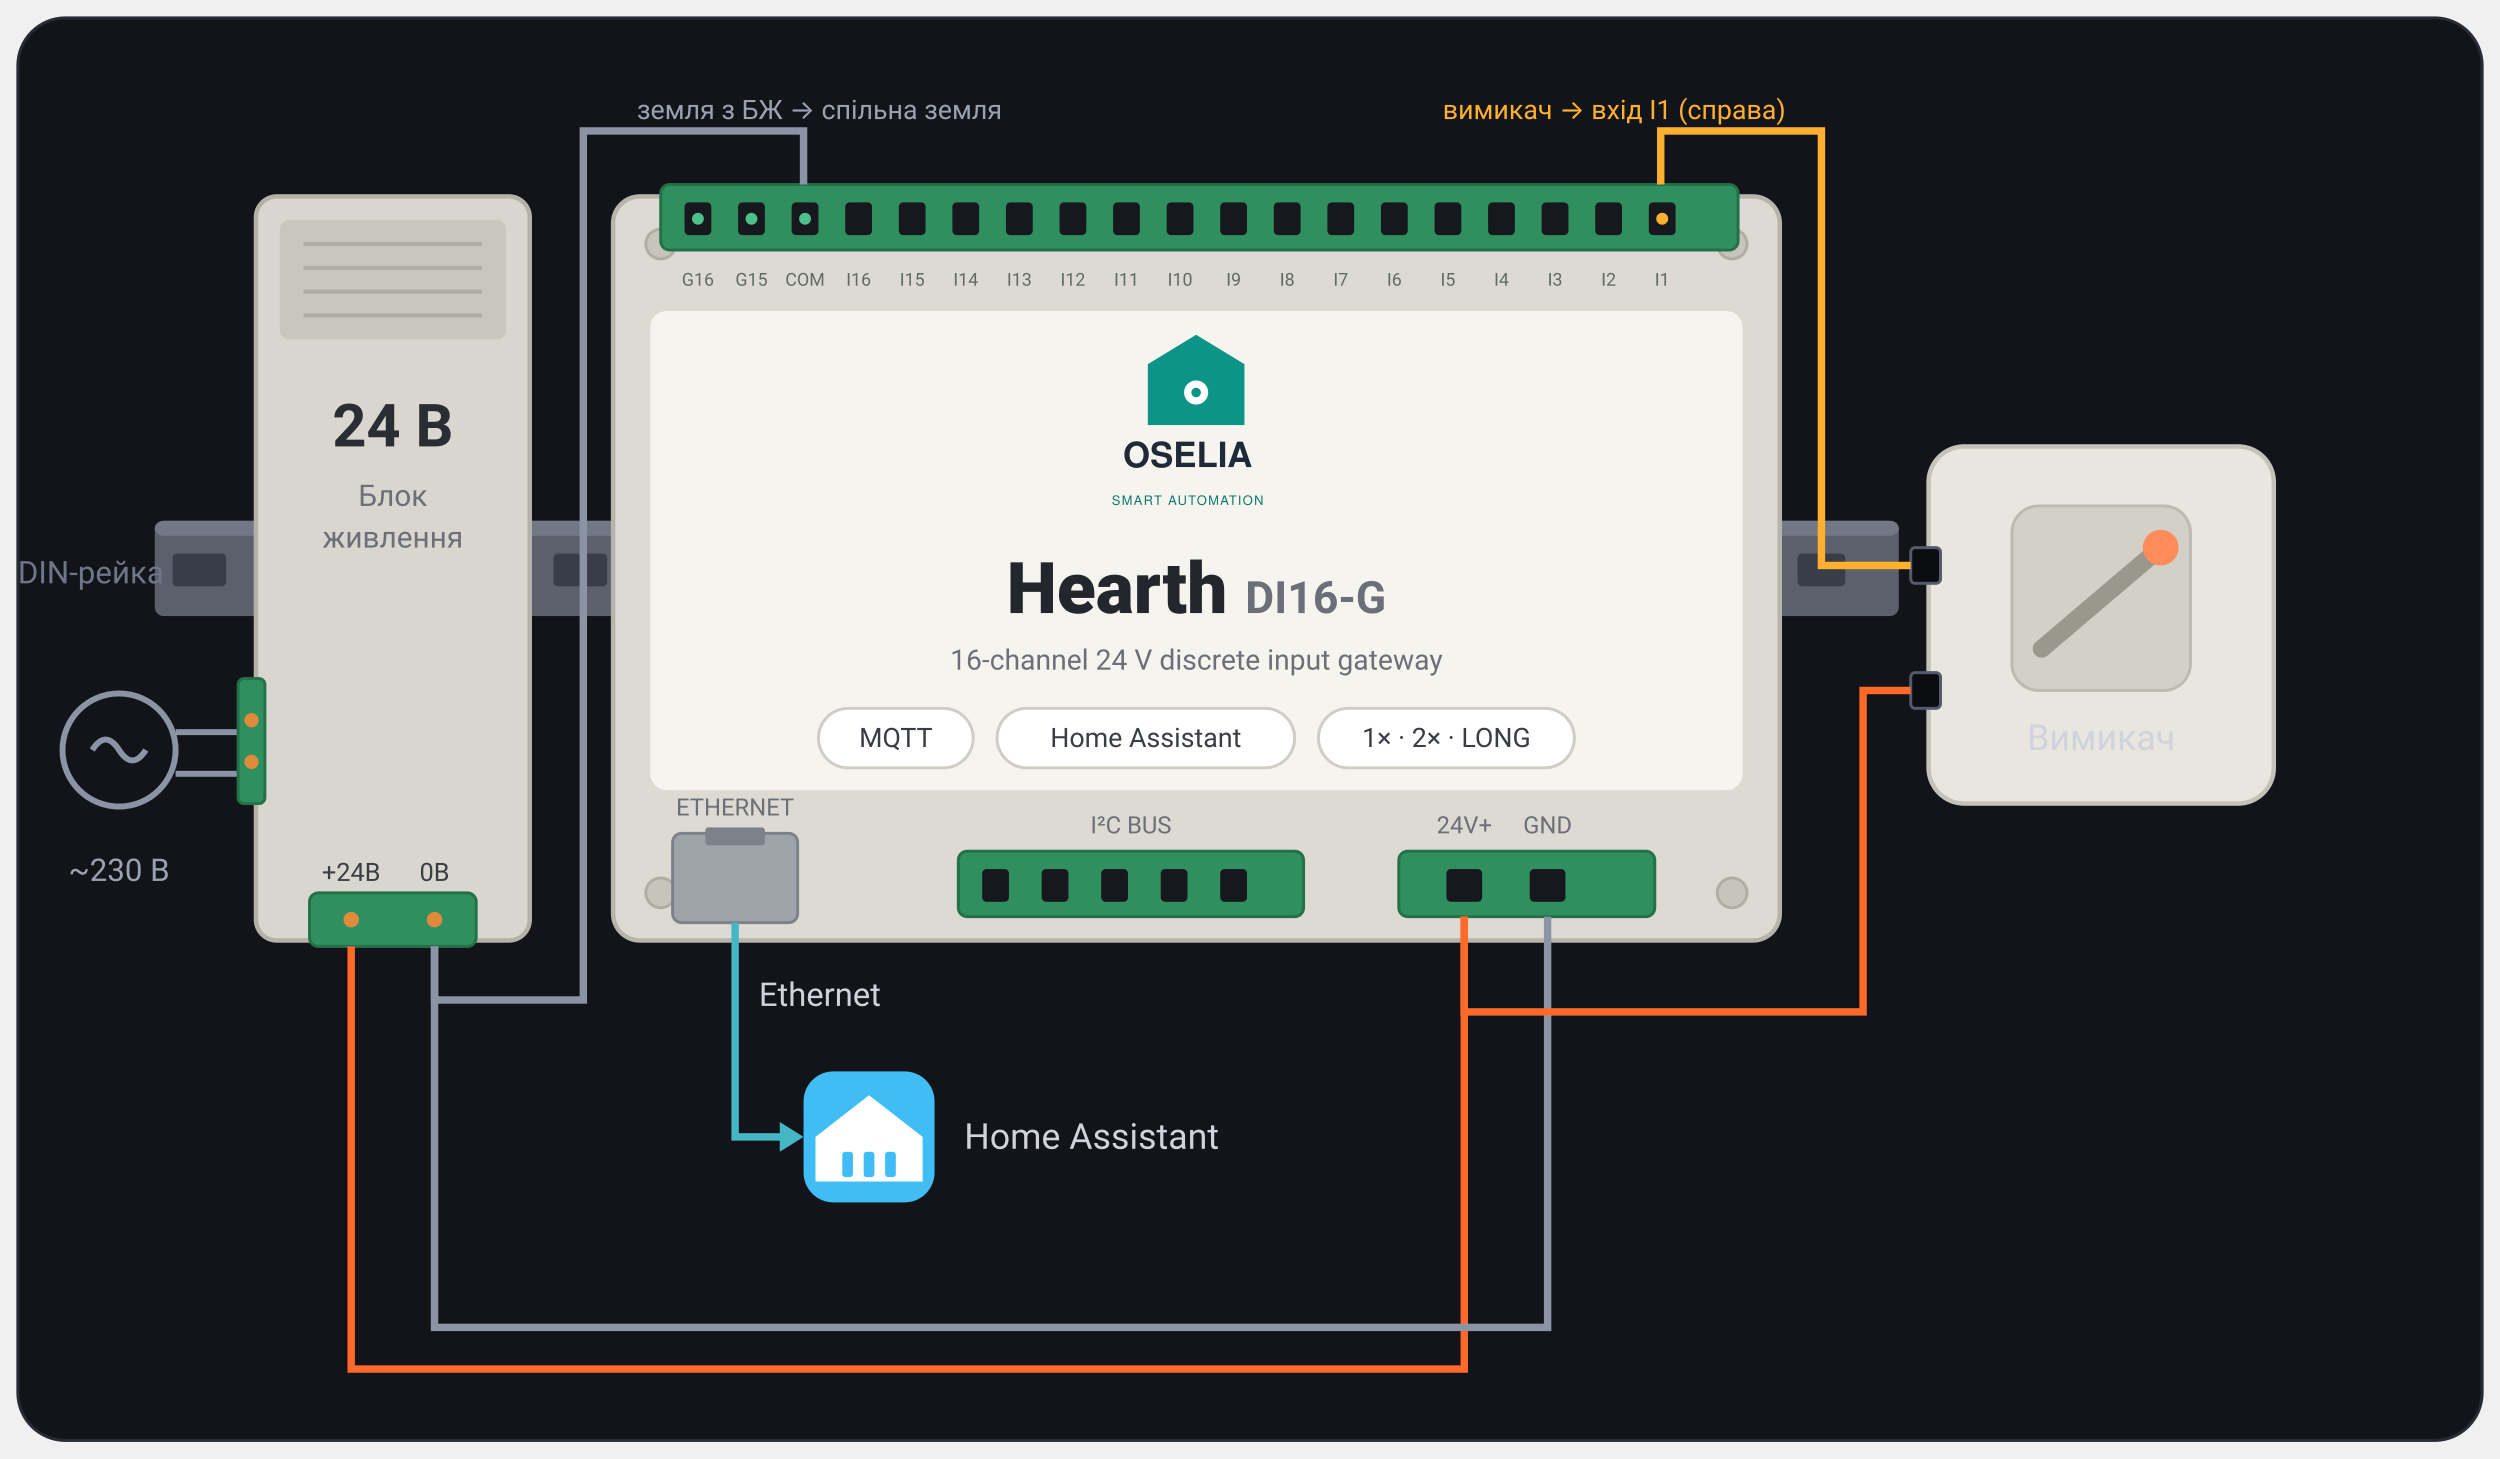
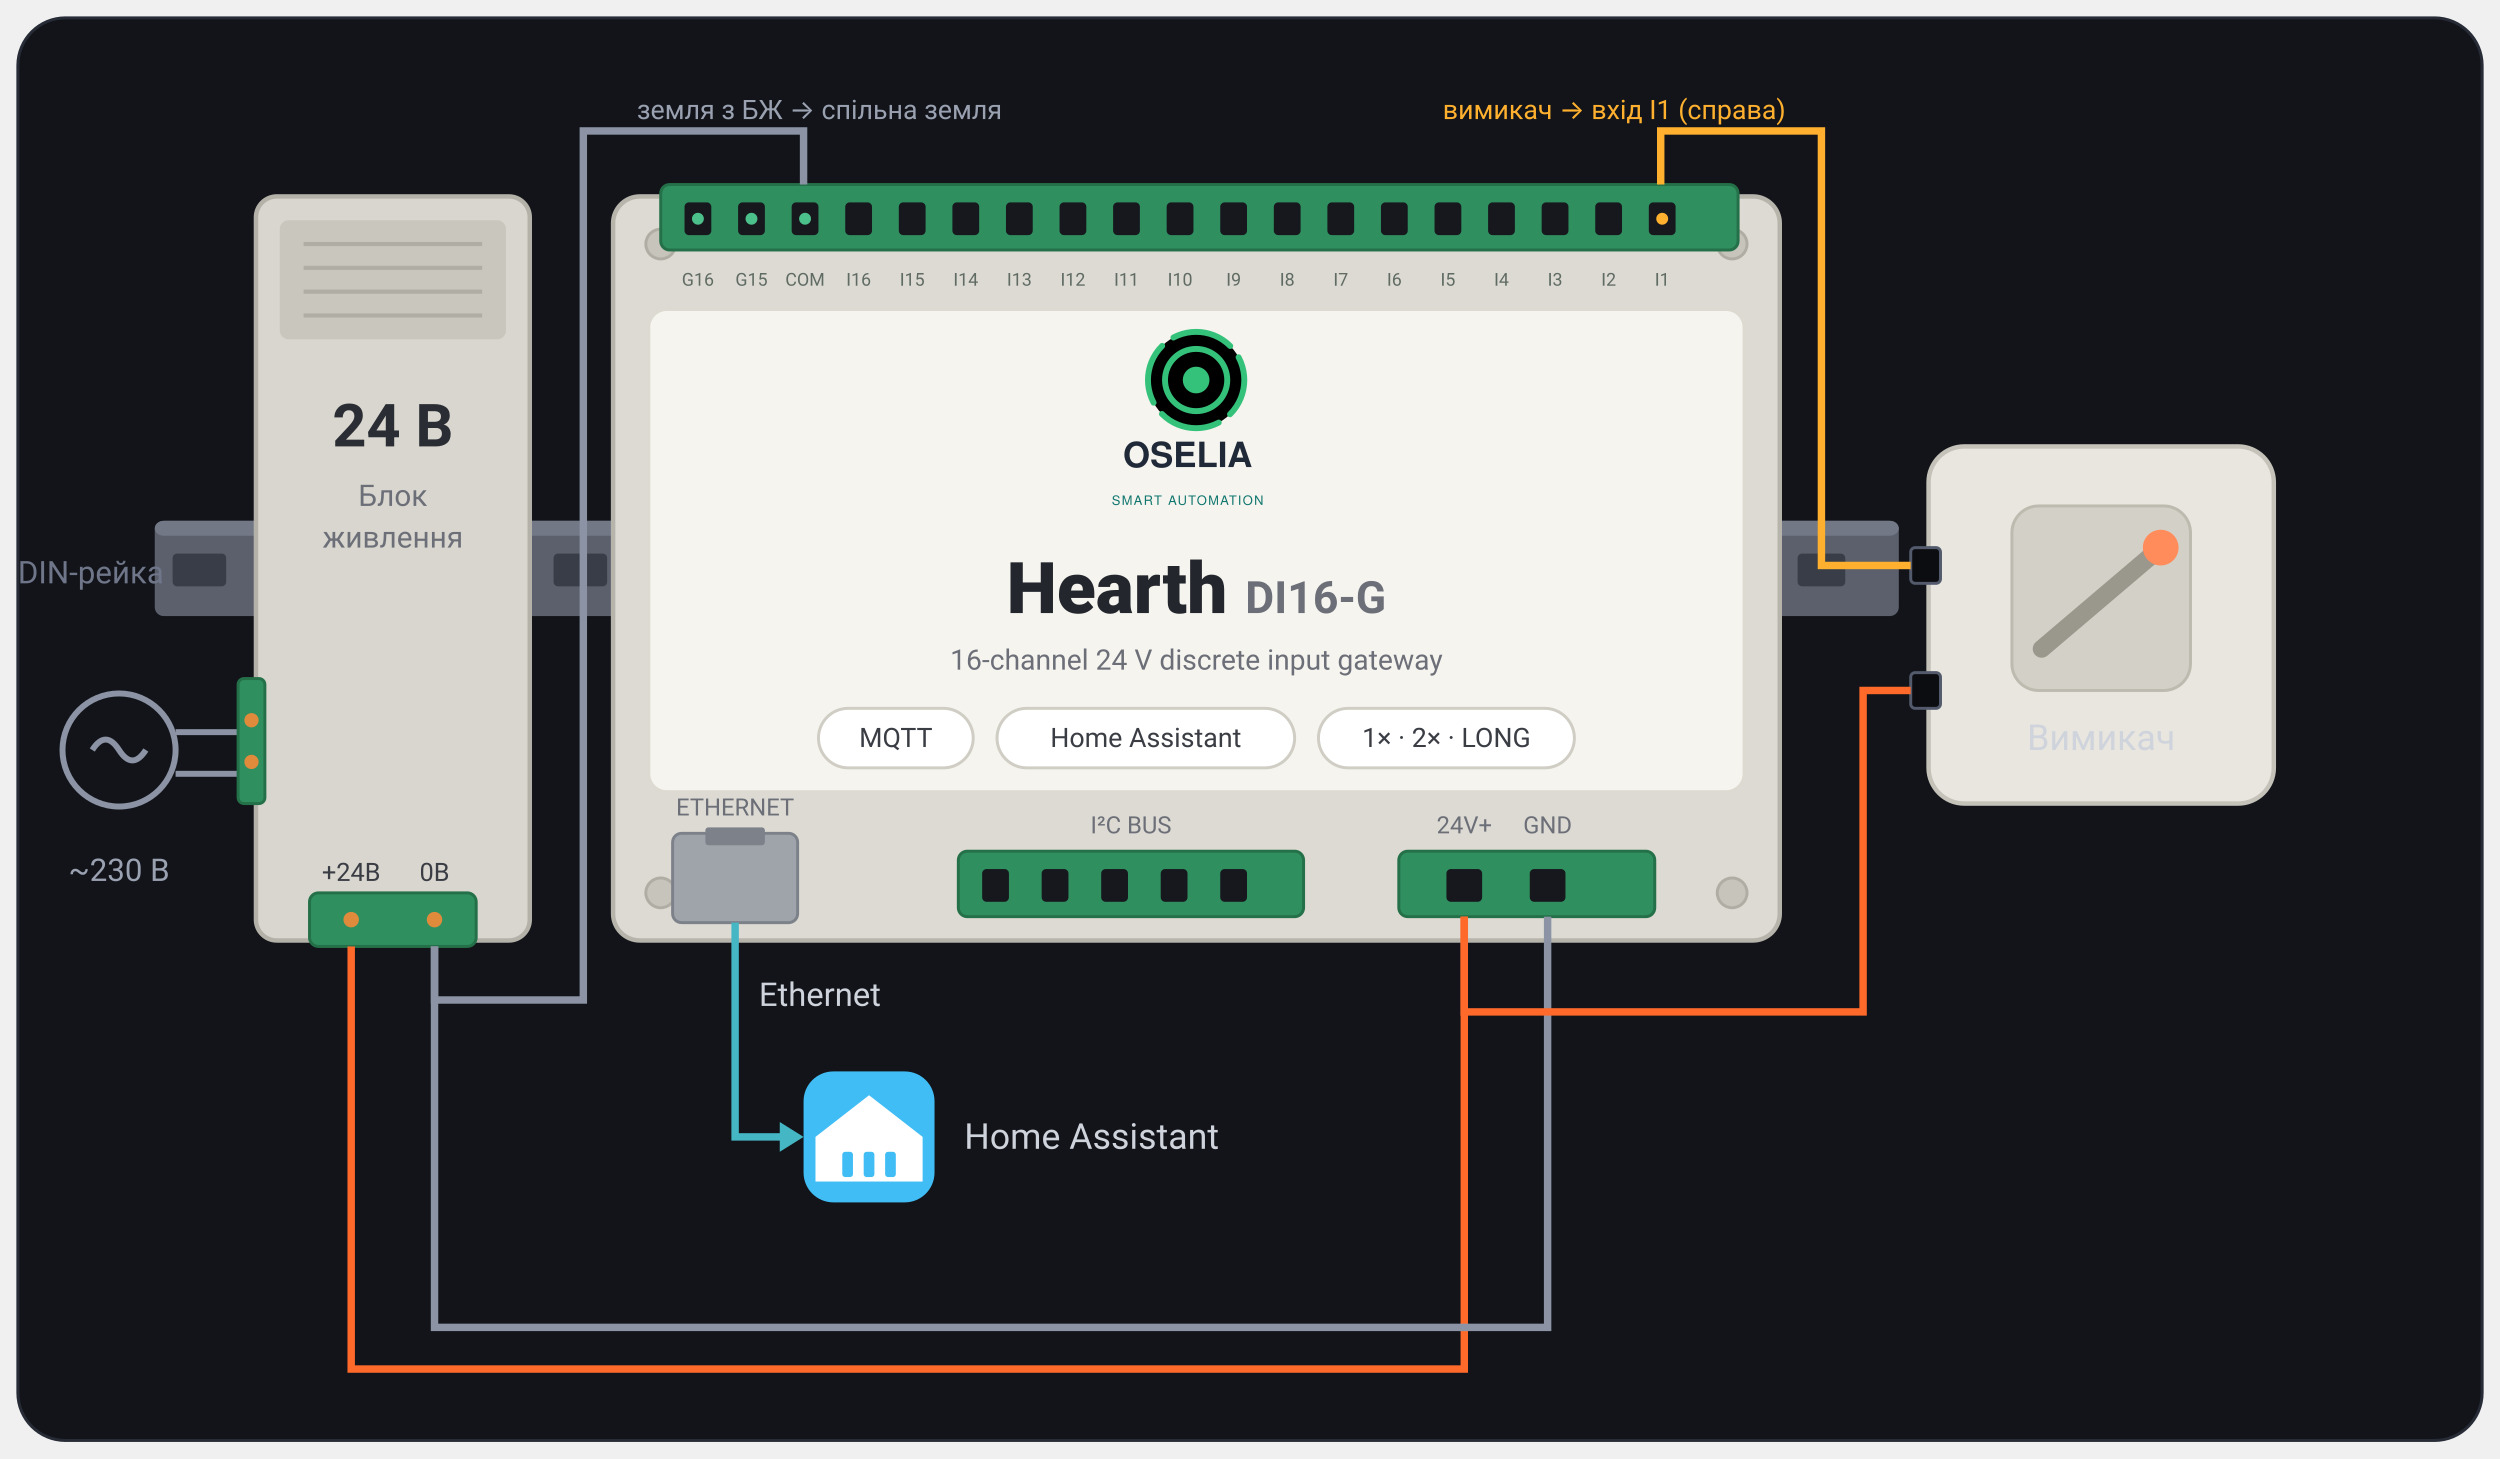
<svg xmlns="http://www.w3.org/2000/svg" viewBox="0 0 840 490" role="img" aria-label="Блок живлення 24 В, шлюз OSELIA Hearth DI16-G і вимикач на DIN-рейці, під'єднані до Home Assistant" font-family="ui-sans-serif, system-ui, -apple-system, Segoe UI, Roboto, sans-serif">
  <rect x="6" y="6" width="828" height="478" rx="16" fill="#121419" stroke="#262b36" />
  <g>
    <rect x="52" y="175" width="586" height="32" rx="3" fill="#5b606c" />
    <rect x="52" y="175" width="586" height="5" rx="3" fill="#727885" />
    <g fill="#383d47">
      <rect x="58" y="186" width="18" height="11" rx="1.5" />
      <rect x="186" y="186" width="18" height="11" rx="1.5" />
      <rect x="604" y="186" width="16" height="11" rx="1.5" />
    </g>
    <text x="6" y="196" font-size="10.5" fill="#6f7689">DIN-рейка</text>
  </g>
  <g>
    <circle cx="40" cy="252" r="19" fill="none" stroke="#8b93a5" stroke-width="2" />
    <path d="M31 252 q4.5 -7 9 0 t9 0" fill="none" stroke="#8b93a5" stroke-width="2" />
    <text x="40" y="296" font-size="10.5" fill="#9aa1b1" text-anchor="middle">~230 В</text>
    <path d="M59 246 H82" stroke="#8b93a5" stroke-width="2" />
    <path d="M59 260 H82" stroke="#8b93a5" stroke-width="2" />
  </g>
  <g>
    <rect x="86" y="66" width="92" height="250" rx="7" fill="#d8d6ce" stroke="#b4b2a8" stroke-width="1.5" />
    <rect x="94" y="74" width="76" height="40" rx="3" fill="#c8c6bd" />
    <g stroke="#b0aea4" stroke-width="1.4">
      <path d="M102 82 H162" />
      <path d="M102 90 H162" />
      <path d="M102 98 H162" />
      <path d="M102 106 H162" />
    </g>
    <text x="132" y="150" font-size="20" font-weight="700" fill="#2a2d33" text-anchor="middle">24 В</text>
    <text x="132" y="170" font-size="10" fill="#6c6f78" text-anchor="middle">Блок</text>
    <text x="132" y="184" font-size="10" fill="#6c6f78" text-anchor="middle">живлення</text>
    <rect x="80" y="228" width="9" height="42" rx="2" fill="#2f8f5f" stroke="#247048" />
    <circle cx="84.5" cy="242" r="2.4" fill="#e08a3c" />
    <circle cx="84.5" cy="256" r="2.4" fill="#e08a3c" />
    <rect x="104" y="300" width="56" height="18" rx="3" fill="#2f8f5f" stroke="#247048" />
    <circle cx="118" cy="309" r="2.6" fill="#e08a3c" />
    <circle cx="146" cy="309" r="2.6" fill="#e08a3c" />
    <text x="118" y="296" font-size="8.5" fill="#3a3d44" text-anchor="middle">+24В</text>
    <text x="146" y="296" font-size="8.5" fill="#3a3d44" text-anchor="middle">0В</text>
  </g>
  <g>
    <rect x="206" y="66" width="392" height="250" rx="9" fill="#dcdad2" stroke="#b6b4ab" stroke-width="1.5" />
    <g fill="#c6c4bb" stroke="#b0aea4">
      <circle cx="222" cy="82" r="5" />
      <circle cx="582" cy="82" r="5" />
      <circle cx="222" cy="300" r="5" />
      <circle cx="582" cy="300" r="5" />
    </g>
    <rect x="222" y="62" width="362" height="22" rx="3" fill="#2f8f5f" stroke="#247048" />
    <g fill="#16181d">
      <rect x="230" y="68" width="9" height="11" rx="1.5" />
      <rect x="248" y="68" width="9" height="11" rx="1.5" />
      <rect x="266" y="68" width="9" height="11" rx="1.5" />
      <rect x="284" y="68" width="9" height="11" rx="1.5" />
      <rect x="302" y="68" width="9" height="11" rx="1.5" />
      <rect x="320" y="68" width="9" height="11" rx="1.5" />
      <rect x="338" y="68" width="9" height="11" rx="1.5" />
      <rect x="356" y="68" width="9" height="11" rx="1.5" />
      <rect x="374" y="68" width="9" height="11" rx="1.5" />
      <rect x="392" y="68" width="9" height="11" rx="1.5" />
      <rect x="410" y="68" width="9" height="11" rx="1.5" />
      <rect x="428" y="68" width="9" height="11" rx="1.5" />
      <rect x="446" y="68" width="9" height="11" rx="1.5" />
      <rect x="464" y="68" width="9" height="11" rx="1.5" />
      <rect x="482" y="68" width="9" height="11" rx="1.5" />
      <rect x="500" y="68" width="9" height="11" rx="1.5" />
      <rect x="518" y="68" width="9" height="11" rx="1.5" />
      <rect x="536" y="68" width="9" height="11" rx="1.5" />
      <rect x="554" y="68" width="9" height="11" rx="1.5" />
    </g>
    <g fill="#4cc08a">
      <circle cx="234.5" cy="73.5" r="2" />
      <circle cx="252.5" cy="73.5" r="2" />
      <circle cx="270.5" cy="73.5" r="2" />
    </g>
    <circle cx="558.5" cy="73.5" r="2" fill="#ffb02e" />
    <g font-size="6" fill="#5f6b63" text-anchor="middle">
      <text x="234.5" y="96">G16</text>
      <text x="252.5" y="96">G15</text>
      <text x="270.5" y="96">COM</text>
      <text x="288.5" y="96">I16</text>
      <text x="306.5" y="96">I15</text>
      <text x="324.5" y="96">I14</text>
      <text x="342.5" y="96">I13</text>
      <text x="360.5" y="96">I12</text>
      <text x="378.5" y="96">I11</text>
      <text x="396.5" y="96">I10</text>
      <text x="414.5" y="96">I9</text>
      <text x="432.5" y="96">I8</text>
      <text x="450.5" y="96">I7</text>
      <text x="468.5" y="96">I6</text>
      <text x="486.5" y="96">I5</text>
      <text x="504.5" y="96">I4</text>
      <text x="522.5" y="96">I3</text>
      <text x="540.5" y="96">I2</text>
      <text x="558.5" y="96">I1</text>
    </g>
    <rect x="218" y="104" width="368" height="162" rx="6" fill="#f5f4ef" stroke="#dcdad1" />
    <svg x="342" y="110" width="120" height="61" viewBox="0 53 92 49" preserveAspectRatio="xMidYMid meet">
      <g transform="matrix(1 0 0 -1 0 172.91)">
-         <path d="M32.88,93.54 L58.96,93.54 L58.96,109.98 L45.92,117.92 L32.88,109.98 Z " fill="#0d9488" />
-         <circle cx="45.92" cy="102.33" r="3.26" fill="#ffffff" />
-         <circle cx="45.92" cy="102.33" r="1.28" fill="#0d9488" />
+         <circle cx="45.92" cy="105.7" r="13" stroke="#34c27a" stroke-width="1.6" stroke-dasharray="16.6 3.8" stroke-linecap="round" transform="rotate(-45 45.92 105.7)" />
+         <circle cx="45.92" cy="105.7" r="8.4" stroke="#34c27a" stroke-width="1.6" />
+         <circle cx="45.92" cy="105.7" r="3.6" fill="#34c27a" />
        <text transform="translate(26.17,82.20) scale(1,-1)" font-family="Helvetica, Arial, sans-serif" font-weight="bold" font-size="9.40" fill="#1f2937">OSELIA</text>
        <text transform="translate(23.14,72.00) scale(1,-1)" font-family="Helvetica, Arial, sans-serif" font-weight="normal" font-size="3.50" letter-spacing="0.35" fill="#0f766e">SMART AUTOMATION</text>
      </g>
    </svg>
    <text x="402" y="206" font-size="24" font-weight="800" fill="#23262c" text-anchor="middle">Hearth <tspan font-size="15" font-weight="600" fill="#6c6f78">DI16-G</tspan>
    </text>
    <text x="402" y="225" font-size="9.5" fill="#6c6f78" text-anchor="middle">16-channel 24 V discrete input gateway</text>
    <g font-size="9" fill="#3a3d44" text-anchor="middle">
      <rect x="275" y="238" width="52" height="20" rx="10" fill="#fff" stroke="#cfcdc4" />
      <text x="301" y="251">MQTT</text>
      <rect x="335" y="238" width="100" height="20" rx="10" fill="#fff" stroke="#cfcdc4" />
      <text x="385" y="251">Home Assistant</text>
      <rect x="443" y="238" width="86" height="20" rx="10" fill="#fff" stroke="#cfcdc4" />
      <text x="486" y="251">1× · 2× · LONG</text>
    </g>
    <rect x="226" y="280" width="42" height="30" rx="3" fill="#9fa4ab" stroke="#7d828a" />
    <rect x="237" y="278" width="20" height="6" rx="1" fill="#7d828a" />
    <text x="247" y="274" font-size="8" fill="#6c6f78" text-anchor="middle">ETHERNET</text>
    <rect x="322" y="286" width="116" height="22" rx="3" fill="#2f8f5f" stroke="#247048" />
    <g fill="#16181d">
      <rect x="330" y="292" width="9" height="11" rx="1.5" />
      <rect x="350" y="292" width="9" height="11" rx="1.5" />
      <rect x="370" y="292" width="9" height="11" rx="1.5" />
      <rect x="390" y="292" width="9" height="11" rx="1.5" />
      <rect x="410" y="292" width="9" height="11" rx="1.5" />
    </g>
    <text x="380" y="280" font-size="8" fill="#6c6f78" text-anchor="middle">I²C BUS</text>
    <rect x="470" y="286" width="86" height="22" rx="3" fill="#2f8f5f" stroke="#247048" />
    <g fill="#16181d">
      <rect x="486" y="292" width="12" height="11" rx="1.5" />
      <rect x="514" y="292" width="12" height="11" rx="1.5" />
    </g>
    <text x="492" y="280" font-size="8" fill="#6c6f78" text-anchor="middle">24V+</text>
    <text x="520" y="280" font-size="8" fill="#6c6f78" text-anchor="middle">GND</text>
  </g>
  <g>
    <rect x="648" y="150" width="116" height="120" rx="12" fill="#e8e6df" stroke="#c4c2b9" stroke-width="1.5" />
    <rect x="676" y="170" width="60" height="62" rx="9" fill="#d3d0c7" stroke="#bdbab0" />
    <path d="M686 218 L726 184" stroke="#9a978d" stroke-width="6" stroke-linecap="round" />
    <circle cx="726" cy="184" r="6" fill="#ff8c5a" />
    <text x="706" y="252" font-size="12" fill="#cfd3dc" text-anchor="middle">Вимикач</text>
    <rect x="642" y="184" width="10" height="12" rx="1.5" fill="#0c0d11" stroke="#525a6b" />
    <rect x="642" y="226" width="10" height="12" rx="1.5" fill="#0c0d11" stroke="#525a6b" />
  </g>
  <g>
    <rect x="270" y="360" width="44" height="44" rx="10" fill="#41bdf5" />
    <path d="M292 368 L310 382 L310 397 L274 397 L274 382 Z" fill="#fff" />
    <g fill="#41bdf5">
      <rect x="283" y="387" width="3.6" height="8.5" rx="1" />
      <rect x="290.2" y="387" width="3.6" height="8.5" rx="1" />
      <rect x="297.4" y="387" width="3.6" height="8.5" rx="1" />
    </g>
    <text x="324" y="386" font-size="12" fill="#cfd3dc">Home Assistant</text>
  </g>
  <path d="M118 318 V460 H492 V308" fill="none" stroke="#ff6a2b" stroke-width="2.5" />
  <path d="M146 318 V446 H520 V308" fill="none" stroke="#8b93a5" stroke-width="2.5" />
  <path d="M492 308 V340 H626 V232 H642" fill="none" stroke="#ff6a2b" stroke-width="2.5" />
  <path d="M642 190 H612 V44 H558 V62" fill="none" stroke="#ffb02e" stroke-width="2.5" />
  <text x="600" y="40" font-size="9" fill="#ffb02e" text-anchor="end">вимикач → вхід I1 (справа)</text>
  <path d="M146 318 V336 H196 V44 H270 V62" fill="none" stroke="#8b93a5" stroke-width="2.5" />
  <text x="214" y="40" font-size="9" fill="#9aa1b1" text-anchor="start">земля з БЖ → спільна земля</text>
  <path d="M247 310 V382 H266" fill="none" stroke="#45b6c4" stroke-width="2.5" />
  <path d="M262 377 l8 5 l-8 5 z" fill="#45b6c4" />
  <text x="255" y="338" font-size="11" fill="#cfd3dc">Ethernet</text>
</svg>
